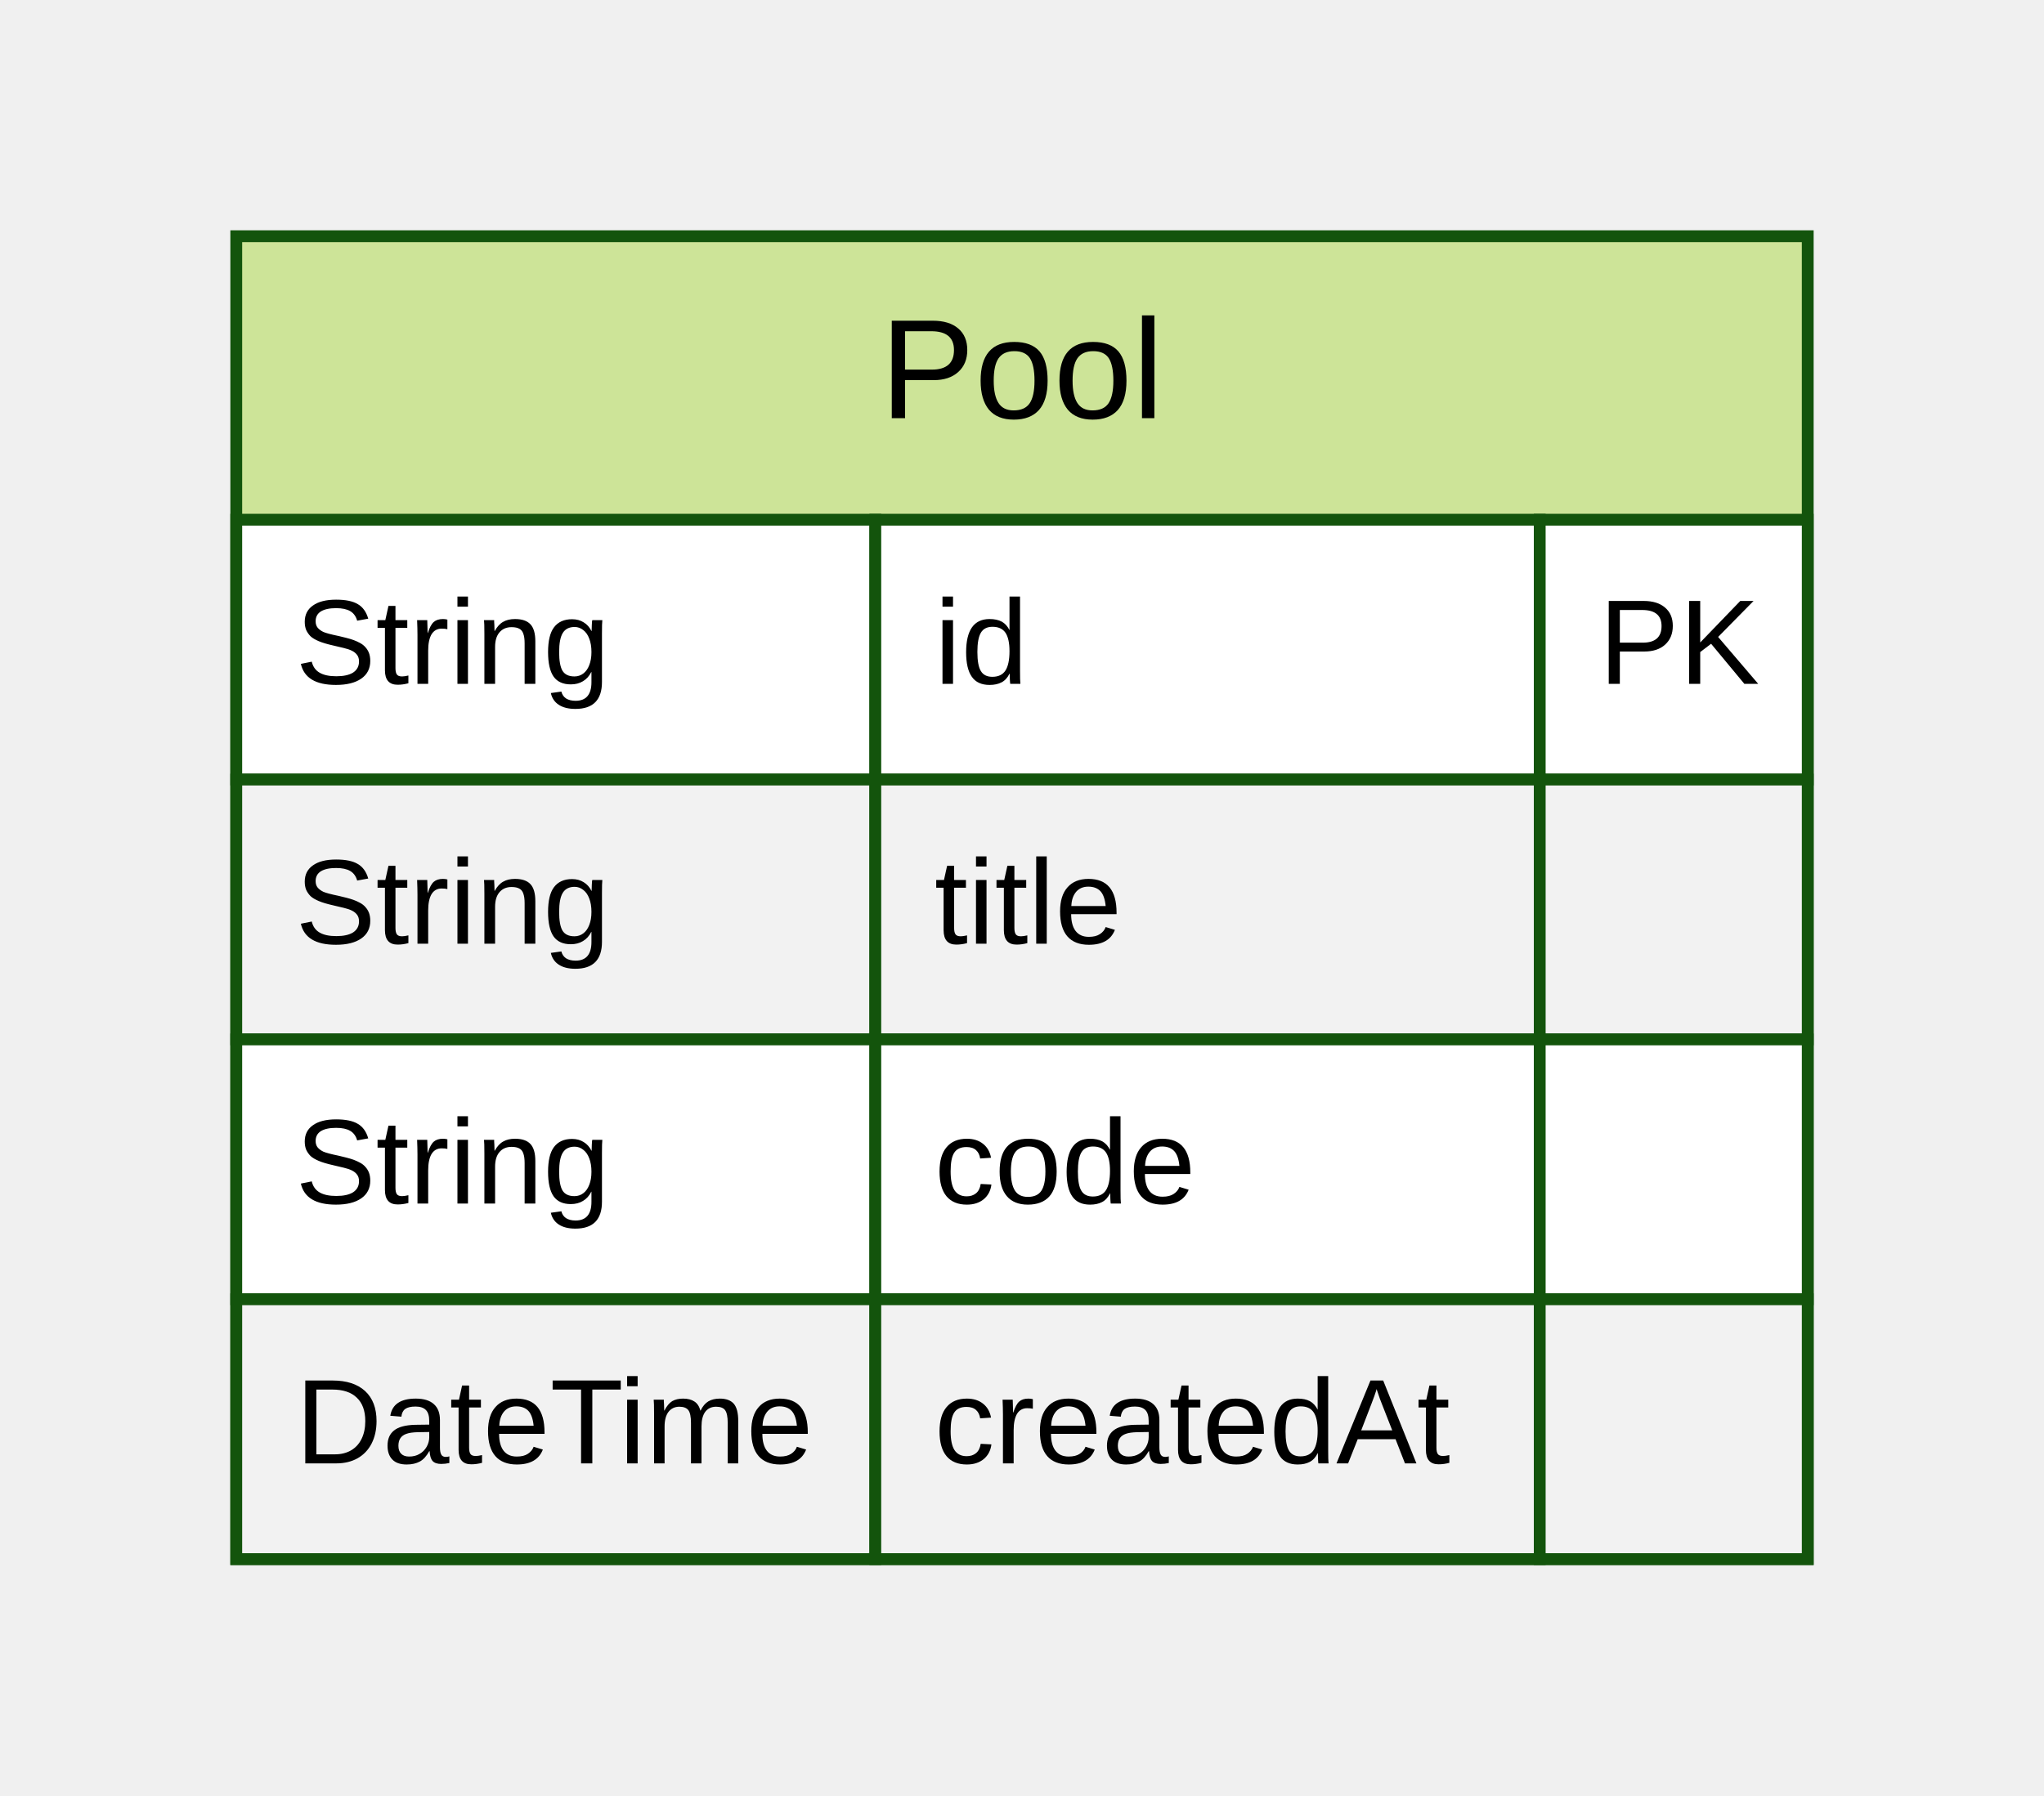
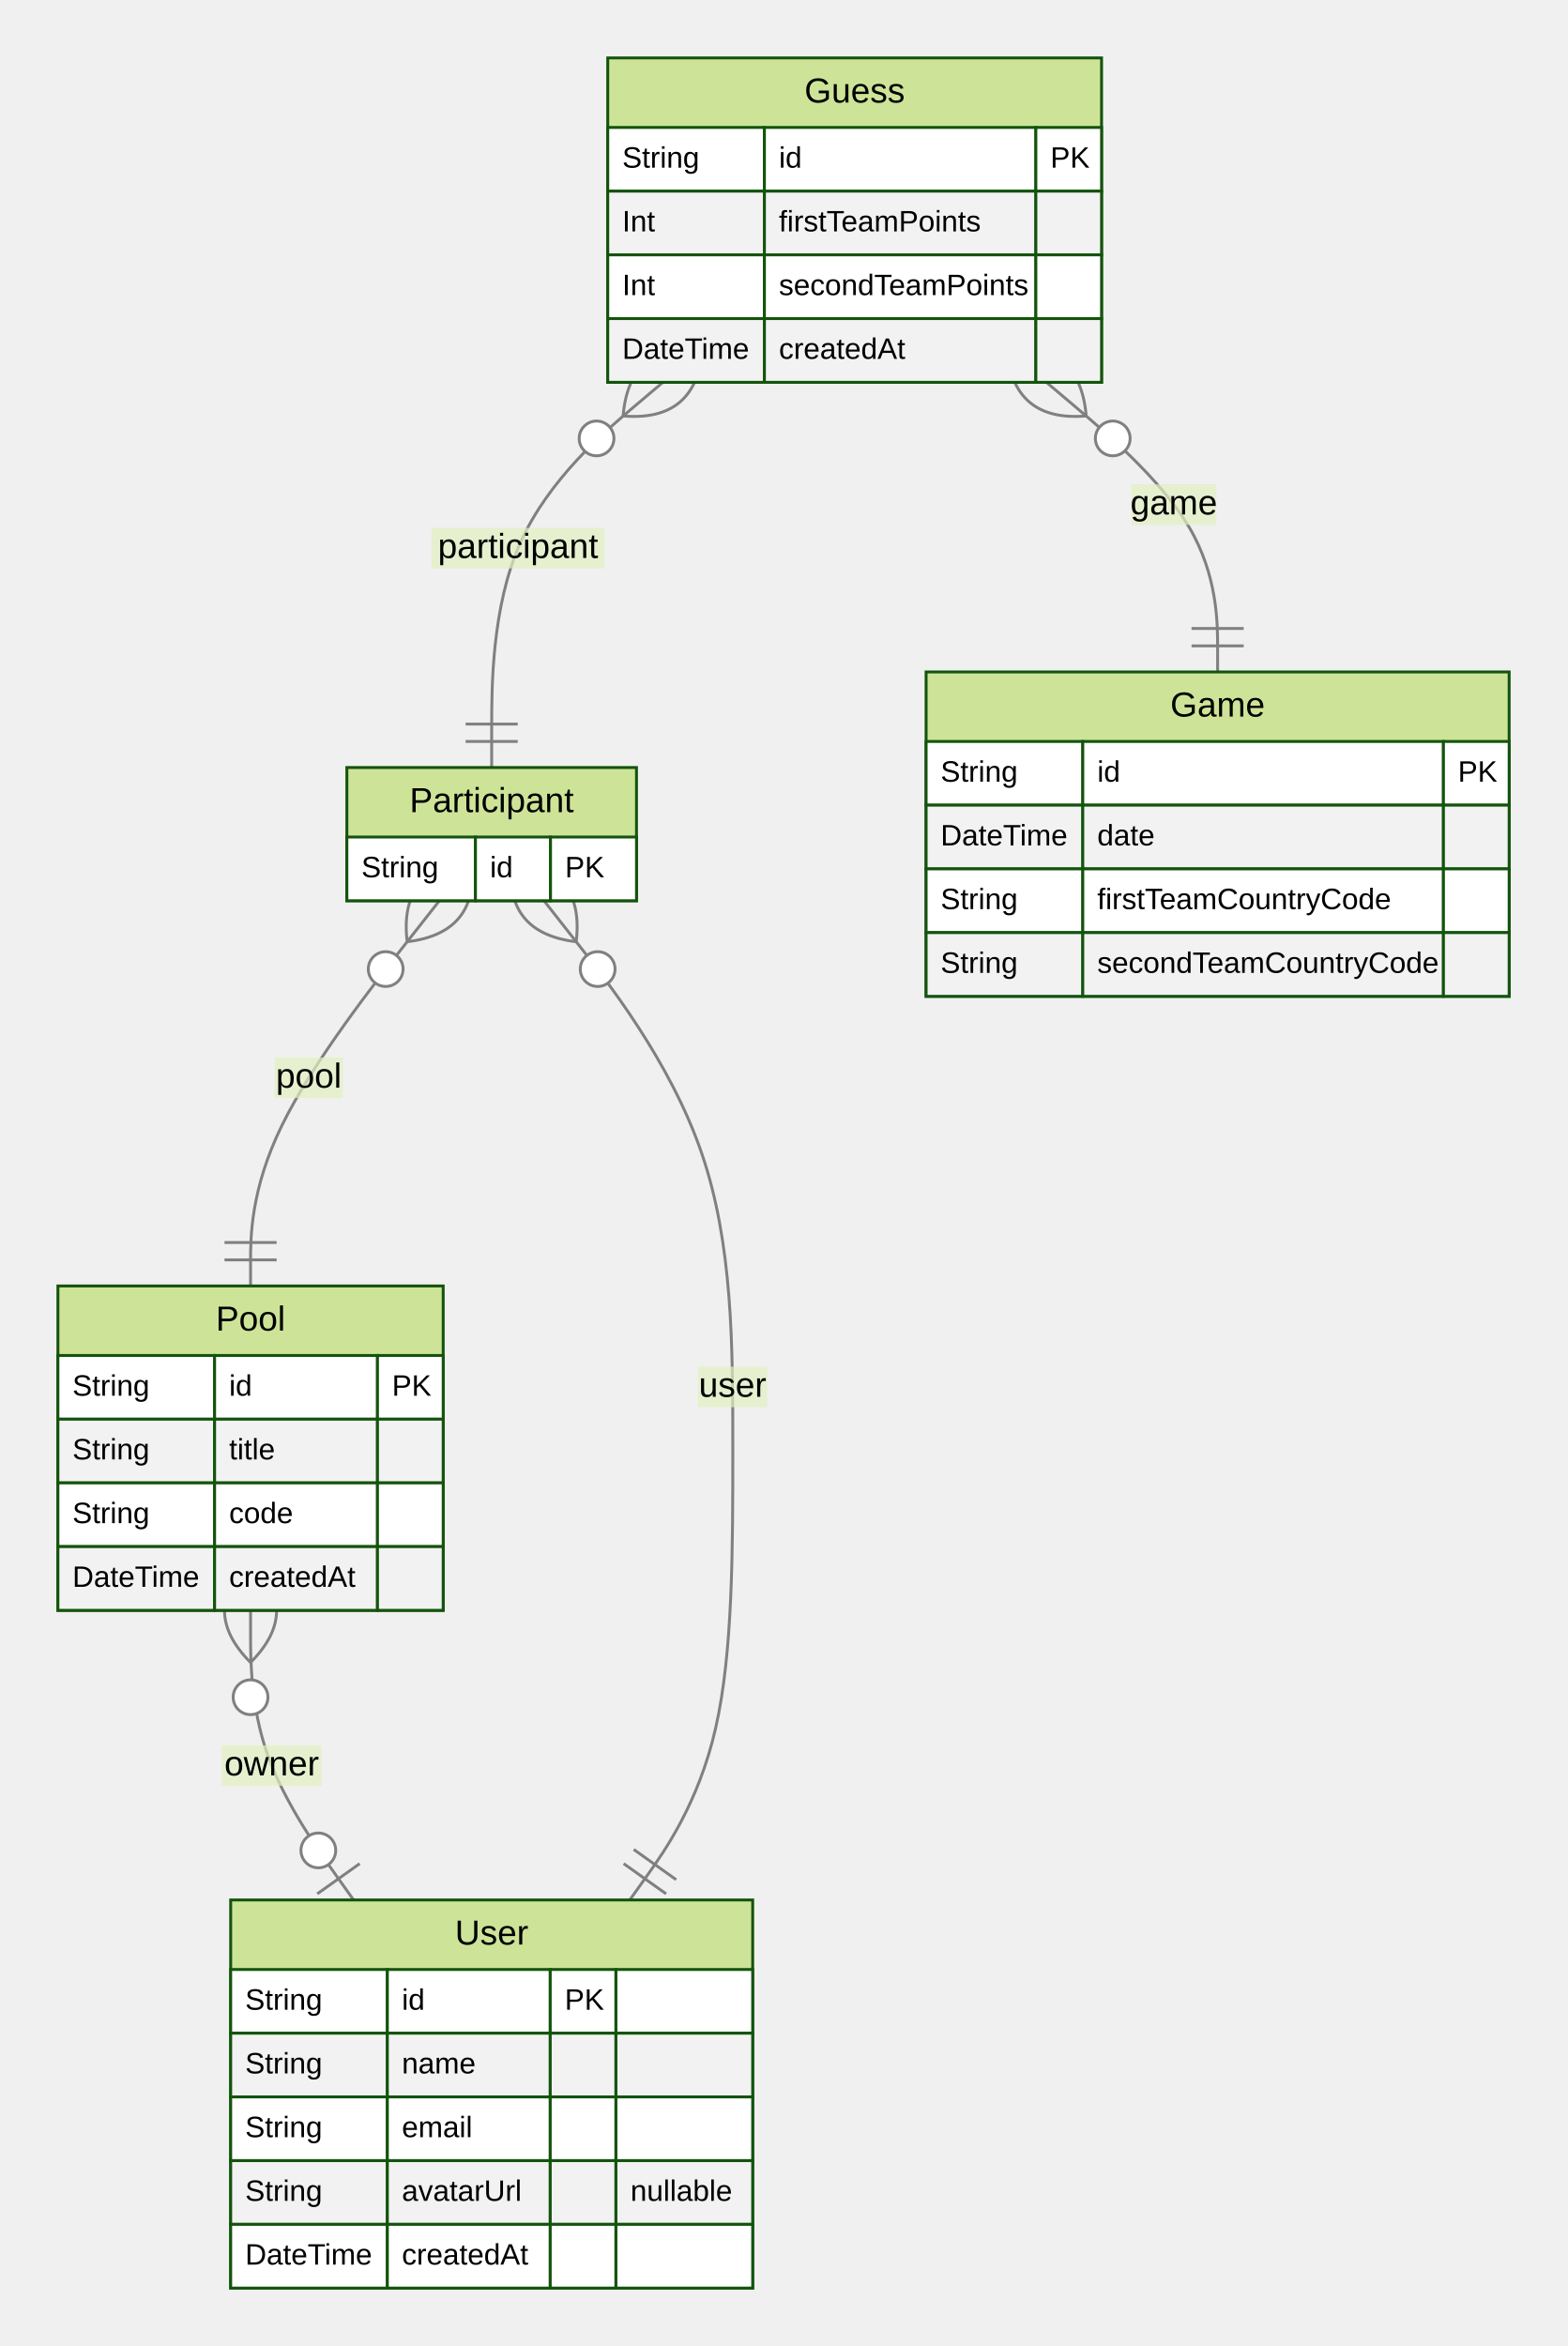
- <svg xmlns="http://www.w3.org/2000/svg" aria-roledescription="er" role="graphics-document document" viewBox="0 0 173.026 152" style="max-width: 173.026px; background-color: white;" width="100%" id="mermaid-0">
+ <svg xmlns="http://www.w3.org/2000/svg" aria-roledescription="er" role="graphics-document document" viewBox="0 0 541.082 810" style="max-width: 541.082px; background-color: white;" width="100%" id="mermaid-0">
  <style>#mermaid-0{font-family:"trebuchet ms",verdana,arial,sans-serif;font-size:16px;fill:#000000;}#mermaid-0 .error-icon{fill:#552222;}#mermaid-0 .error-text{fill:#552222;stroke:#552222;}#mermaid-0 .edge-thickness-normal{stroke-width:2px;}#mermaid-0 .edge-thickness-thick{stroke-width:3.5px;}#mermaid-0 .edge-pattern-solid{stroke-dasharray:0;}#mermaid-0 .edge-pattern-dashed{stroke-dasharray:3;}#mermaid-0 .edge-pattern-dotted{stroke-dasharray:2;}#mermaid-0 .marker{fill:#000000;stroke:#000000;}#mermaid-0 .marker.cross{stroke:#000000;}#mermaid-0 svg{font-family:"trebuchet ms",verdana,arial,sans-serif;font-size:16px;}#mermaid-0 .entityBox{fill:#cde498;stroke:#13540c;}#mermaid-0 .attributeBoxOdd{fill:#ffffff;stroke:#13540c;}#mermaid-0 .attributeBoxEven{fill:#f2f2f2;stroke:#13540c;}#mermaid-0 .relationshipLabelBox{fill:hsl(78.158, 58.462%, 84.51%);opacity:0.7;background-color:hsl(78.158, 58.462%, 84.51%);}#mermaid-0 .relationshipLabelBox rect{opacity:0.5;}#mermaid-0 .relationshipLine{stroke:#000000;}#mermaid-0 .entityTitleText{text-anchor:middle;font-size:18px;fill:#000000;}#mermaid-0 :root{--mermaid-font-family:"trebuchet ms",verdana,arial,sans-serif;}</style>
  <g />
  <defs>
    <marker orient="auto" markerHeight="18" markerWidth="18" refY="9" refX="0" id="ONLY_ONE_START">
      <path d="M9,0 L9,18 M15,0 L15,18" fill="none" stroke="gray" />
    </marker>
  </defs>
  <defs>
    <marker orient="auto" markerHeight="18" markerWidth="18" refY="9" refX="18" id="ONLY_ONE_END">
      <path d="M3,0 L3,18 M9,0 L9,18" fill="none" stroke="gray" />
    </marker>
  </defs>
  <defs>
    <marker orient="auto" markerHeight="18" markerWidth="30" refY="9" refX="0" id="ZERO_OR_ONE_START">
      <circle r="6" cy="9" cx="21" fill="white" stroke="gray" />
      <path d="M9,0 L9,18" fill="none" stroke="gray" />
    </marker>
  </defs>
  <defs>
    <marker orient="auto" markerHeight="18" markerWidth="30" refY="9" refX="30" id="ZERO_OR_ONE_END">
      <circle r="6" cy="9" cx="9" fill="white" stroke="gray" />
      <path d="M21,0 L21,18" fill="none" stroke="gray" />
    </marker>
  </defs>
  <defs>
    <marker orient="auto" markerHeight="36" markerWidth="45" refY="18" refX="18" id="ONE_OR_MORE_START">
      <path d="M0,18 Q 18,0 36,18 Q 18,36 0,18 M42,9 L42,27" fill="none" stroke="gray" />
    </marker>
  </defs>
  <defs>
    <marker orient="auto" markerHeight="36" markerWidth="45" refY="18" refX="27" id="ONE_OR_MORE_END">
      <path d="M3,9 L3,27 M9,18 Q27,0 45,18 Q27,36 9,18" fill="none" stroke="gray" />
    </marker>
  </defs>
  <defs>
    <marker orient="auto" markerHeight="36" markerWidth="57" refY="18" refX="18" id="ZERO_OR_MORE_START">
      <circle r="6" cy="18" cx="48" fill="white" stroke="gray" />
      <path d="M0,18 Q18,0 36,18 Q18,36 0,18" fill="none" stroke="gray" />
    </marker>
  </defs>
  <defs>
    <marker orient="auto" markerHeight="36" markerWidth="57" refY="18" refX="39" id="ZERO_OR_MORE_END">
      <circle r="6" cy="18" cx="9" fill="white" stroke="gray" />
      <path d="M21,18 Q39,0 57,18 Q39,36 21,18" fill="none" stroke="gray" />
    </marker>
  </defs>
-   <g transform="translate(20,20 )" id="entity-Pool-f80fb849-3ded-504c-8685-8077b27428a2">
+   <path style="stroke: gray; fill: none;" marker-start="url(#ZERO_OR_MORE_START)" marker-end="url(#ZERO_OR_ONE_END)" d="M86.513,556L86.513,564.333C86.513,572.667,86.513,589.333,92.443,606C98.373,622.667,110.233,639.333,116.163,647.667L122.093,656" class="er relationshipLine" />
+   <path style="stroke: gray; fill: none;" marker-start="url(#ZERO_OR_MORE_START)" marker-end="url(#ONLY_ONE_END)" d="M187.835,311L198.7,324.833C209.565,338.667,231.296,366.333,242.161,397.833C253.026,429.333,253.026,464.667,253.026,500C253.026,535.333,253.026,570.667,247.096,596.667C241.167,622.667,229.307,639.333,223.377,647.667L217.447,656" class="er relationshipLine" />
+   <path style="stroke: gray; fill: none;" marker-start="url(#ZERO_OR_MORE_START)" marker-end="url(#ONLY_ONE_END)" d="M151.705,311L140.839,324.833C129.974,338.667,108.244,366.333,97.378,388.5C86.513,410.667,86.513,427.333,86.513,435.667L86.513,444" class="er relationshipLine" />
+   <path style="stroke: gray; fill: none;" marker-start="url(#ZERO_OR_MORE_START)" marker-end="url(#ONLY_ONE_END)" d="M228.887,132L219.034,140.333C209.181,148.667,189.476,165.333,179.623,187.5C169.77,209.667,169.77,237.333,169.77,251.167L169.77,265" class="er relationshipLine" />
+   <path style="stroke: gray; fill: none;" marker-start="url(#ZERO_OR_MORE_START)" marker-end="url(#ONLY_ONE_END)" d="M361.309,132L371.162,140.333C381.015,148.667,400.72,165.333,410.573,182C420.426,198.667,420.426,215.333,420.426,223.667L420.426,232" class="er relationshipLine" />
+   <g transform="translate(20,444 )" id="entity-Pool-f80fb849-3ded-504c-8685-8077b27428a2">
    <rect height="112" width="133.026" y="0" x="0" class="er entityBox" />
    <text style="dominant-baseline: middle; text-anchor: middle; font-size: 12px;" transform="translate(66.51321,12)" y="0" x="0" id="text-entity-Pool-f80fb849-3ded-504c-8685-8077b27428a2" class="er entityLabel">Pool</text>
    <rect height="22" width="54.096" y="24" x="0" class="er attributeBoxOdd" />
    <text style="dominant-baseline: middle; font-size: 10.2px;" transform="translate(5,35)" y="0" x="0" id="text-entity-Pool-f80fb849-3ded-504c-8685-8077b27428a2-attr-1-type" class="er entityLabel">String</text>
    <rect height="22" width="56.243" y="24" x="54.096" class="er attributeBoxOdd" />
    <text style="dominant-baseline: middle; font-size: 10.2px;" transform="translate(59.09555,35)" y="0" x="0" id="text-entity-Pool-f80fb849-3ded-504c-8685-8077b27428a2-attr-1-name" class="er entityLabel">id</text>
    <rect height="22" width="22.688" y="24" x="110.339" class="er attributeBoxOdd" />
    <text style="dominant-baseline: middle; font-size: 10.2px;" transform="translate(115.3387,35)" y="0" x="0" id="text-entity-Pool-f80fb849-3ded-504c-8685-8077b27428a2-attr-1-key" class="er entityLabel">PK</text>
    <rect height="22" width="54.096" y="46" x="0" class="er attributeBoxEven" />
    <text style="dominant-baseline: middle; font-size: 10.2px;" transform="translate(5,57)" y="0" x="0" id="text-entity-Pool-f80fb849-3ded-504c-8685-8077b27428a2-attr-2-type" class="er entityLabel">String</text>
    <rect height="22" width="56.243" y="46" x="54.096" class="er attributeBoxEven" />
    <text style="dominant-baseline: middle; font-size: 10.2px;" transform="translate(59.09555,57)" y="0" x="0" id="text-entity-Pool-f80fb849-3ded-504c-8685-8077b27428a2-attr-2-name" class="er entityLabel">title</text>
    <rect height="22" width="22.688" y="46" x="110.339" class="er attributeBoxEven" />
    <text style="dominant-baseline: middle; font-size: 10.2px;" transform="translate(115.3387,57)" y="0" x="0" id="text-entity-Pool-f80fb849-3ded-504c-8685-8077b27428a2-attr-2-key" class="er entityLabel" />
    <rect height="22" width="54.096" y="68" x="0" class="er attributeBoxOdd" />
    <text style="dominant-baseline: middle; font-size: 10.2px;" transform="translate(5,79)" y="0" x="0" id="text-entity-Pool-f80fb849-3ded-504c-8685-8077b27428a2-attr-3-type" class="er entityLabel">String</text>
    <rect height="22" width="56.243" y="68" x="54.096" class="er attributeBoxOdd" />
    <text style="dominant-baseline: middle; font-size: 10.2px;" transform="translate(59.09555,79)" y="0" x="0" id="text-entity-Pool-f80fb849-3ded-504c-8685-8077b27428a2-attr-3-name" class="er entityLabel">code</text>
    <rect height="22" width="22.688" y="68" x="110.339" class="er attributeBoxOdd" />
    <text style="dominant-baseline: middle; font-size: 10.2px;" transform="translate(115.3387,79)" y="0" x="0" id="text-entity-Pool-f80fb849-3ded-504c-8685-8077b27428a2-attr-3-key" class="er entityLabel" />
    <rect height="22" width="54.096" y="90" x="0" class="er attributeBoxEven" />
    <text style="dominant-baseline: middle; font-size: 10.2px;" transform="translate(5,101)" y="0" x="0" id="text-entity-Pool-f80fb849-3ded-504c-8685-8077b27428a2-attr-4-type" class="er entityLabel">DateTime</text>
    <rect height="22" width="56.243" y="90" x="54.096" class="er attributeBoxEven" />
    <text style="dominant-baseline: middle; font-size: 10.2px;" transform="translate(59.09555,101)" y="0" x="0" id="text-entity-Pool-f80fb849-3ded-504c-8685-8077b27428a2-attr-4-name" class="er entityLabel">createdAt</text>
    <rect height="22" width="22.688" y="90" x="110.339" class="er attributeBoxEven" />
    <text style="dominant-baseline: middle; font-size: 10.2px;" transform="translate(115.3387,101)" y="0" x="0" id="text-entity-Pool-f80fb849-3ded-504c-8685-8077b27428a2-attr-4-key" class="er entityLabel" />
  </g>
+   <g transform="translate(119.7698,265 )" id="entity-Participant-1b15d7dd-2236-59ff-b08e-47bf86f1c4ca">
+     <rect height="46" width="100" y="0" x="0" class="er entityBox" />
+     <text style="dominant-baseline: middle; text-anchor: middle; font-size: 12px;" transform="translate(50,12)" y="0" x="0" id="text-entity-Participant-1b15d7dd-2236-59ff-b08e-47bf86f1c4ca" class="er entityLabel">Participant</text>
+     <rect height="22" width="44.399" y="24" x="0" class="er attributeBoxOdd" />
+     <text style="dominant-baseline: middle; font-size: 10.2px;" transform="translate(5,35)" y="0" x="0" id="text-entity-Participant-1b15d7dd-2236-59ff-b08e-47bf86f1c4ca-attr-1-type" class="er entityLabel">String</text>
+     <rect height="22" width="25.911" y="24" x="44.399" class="er attributeBoxOdd" />
+     <text style="dominant-baseline: middle; font-size: 10.2px;" transform="translate(49.39862,35)" y="0" x="0" id="text-entity-Participant-1b15d7dd-2236-59ff-b08e-47bf86f1c4ca-attr-1-name" class="er entityLabel">id</text>
+     <rect height="22" width="29.69" y="24" x="70.31" class="er attributeBoxOdd" />
+     <text style="dominant-baseline: middle; font-size: 10.2px;" transform="translate(75.30976,35)" y="0" x="0" id="text-entity-Participant-1b15d7dd-2236-59ff-b08e-47bf86f1c4ca-attr-1-key" class="er entityLabel">PK</text>
+   </g>
+   <g transform="translate(79.65034,656 )" id="entity-User-818c511a-4a32-5484-ba70-875d765a9175">
+     <rect height="134" width="180.239" y="0" x="0" class="er entityBox" />
+     <text style="dominant-baseline: middle; text-anchor: middle; font-size: 12px;" transform="translate(90.11948,12)" y="0" x="0" id="text-entity-User-818c511a-4a32-5484-ba70-875d765a9175" class="er entityLabel">User</text>
+     <rect height="22" width="54.096" y="24" x="0" class="er attributeBoxOdd" />
+     <text style="dominant-baseline: middle; font-size: 10.2px;" transform="translate(5,35)" y="0" x="0" id="text-entity-User-818c511a-4a32-5484-ba70-875d765a9175-attr-1-type" class="er entityLabel">String</text>
+     <rect height="22" width="56.243" y="24" x="54.096" class="er attributeBoxOdd" />
+     <text style="dominant-baseline: middle; font-size: 10.2px;" transform="translate(59.09555,35)" y="0" x="0" id="text-entity-User-818c511a-4a32-5484-ba70-875d765a9175-attr-1-name" class="er entityLabel">id</text>
+     <rect height="22" width="22.688" y="24" x="110.339" class="er attributeBoxOdd" />
+     <text style="dominant-baseline: middle; font-size: 10.2px;" transform="translate(115.3387,35)" y="0" x="0" id="text-entity-User-818c511a-4a32-5484-ba70-875d765a9175-attr-1-key" class="er entityLabel">PK</text>
+     <rect height="22" width="47.213" y="24" x="133.026" class="er attributeBoxOdd" />
+     <text style="dominant-baseline: middle; font-size: 10.2px;" transform="translate(138.0264,35)" y="0" x="0" id="text-entity-User-818c511a-4a32-5484-ba70-875d765a9175-attr-1-comment" class="er entityLabel" />
+     <rect height="22" width="54.096" y="46" x="0" class="er attributeBoxEven" />
+     <text style="dominant-baseline: middle; font-size: 10.2px;" transform="translate(5,57)" y="0" x="0" id="text-entity-User-818c511a-4a32-5484-ba70-875d765a9175-attr-2-type" class="er entityLabel">String</text>
+     <rect height="22" width="56.243" y="46" x="54.096" class="er attributeBoxEven" />
+     <text style="dominant-baseline: middle; font-size: 10.2px;" transform="translate(59.09555,57)" y="0" x="0" id="text-entity-User-818c511a-4a32-5484-ba70-875d765a9175-attr-2-name" class="er entityLabel">name</text>
+     <rect height="22" width="22.688" y="46" x="110.339" class="er attributeBoxEven" />
+     <text style="dominant-baseline: middle; font-size: 10.2px;" transform="translate(115.3387,57)" y="0" x="0" id="text-entity-User-818c511a-4a32-5484-ba70-875d765a9175-attr-2-key" class="er entityLabel" />
+     <rect height="22" width="47.213" y="46" x="133.026" class="er attributeBoxEven" />
+     <text style="dominant-baseline: middle; font-size: 10.2px;" transform="translate(138.0264,57)" y="0" x="0" id="text-entity-User-818c511a-4a32-5484-ba70-875d765a9175-attr-2-comment" class="er entityLabel" />
+     <rect height="22" width="54.096" y="68" x="0" class="er attributeBoxOdd" />
+     <text style="dominant-baseline: middle; font-size: 10.2px;" transform="translate(5,79)" y="0" x="0" id="text-entity-User-818c511a-4a32-5484-ba70-875d765a9175-attr-3-type" class="er entityLabel">String</text>
+     <rect height="22" width="56.243" y="68" x="54.096" class="er attributeBoxOdd" />
+     <text style="dominant-baseline: middle; font-size: 10.2px;" transform="translate(59.09555,79)" y="0" x="0" id="text-entity-User-818c511a-4a32-5484-ba70-875d765a9175-attr-3-name" class="er entityLabel">email</text>
+     <rect height="22" width="22.688" y="68" x="110.339" class="er attributeBoxOdd" />
+     <text style="dominant-baseline: middle; font-size: 10.2px;" transform="translate(115.3387,79)" y="0" x="0" id="text-entity-User-818c511a-4a32-5484-ba70-875d765a9175-attr-3-key" class="er entityLabel" />
+     <rect height="22" width="47.213" y="68" x="133.026" class="er attributeBoxOdd" />
+     <text style="dominant-baseline: middle; font-size: 10.2px;" transform="translate(138.0264,79)" y="0" x="0" id="text-entity-User-818c511a-4a32-5484-ba70-875d765a9175-attr-3-comment" class="er entityLabel" />
+     <rect height="22" width="54.096" y="90" x="0" class="er attributeBoxEven" />
+     <text style="dominant-baseline: middle; font-size: 10.2px;" transform="translate(5,101)" y="0" x="0" id="text-entity-User-818c511a-4a32-5484-ba70-875d765a9175-attr-4-type" class="er entityLabel">String</text>
+     <rect height="22" width="56.243" y="90" x="54.096" class="er attributeBoxEven" />
+     <text style="dominant-baseline: middle; font-size: 10.2px;" transform="translate(59.09555,101)" y="0" x="0" id="text-entity-User-818c511a-4a32-5484-ba70-875d765a9175-attr-4-name" class="er entityLabel">avatarUrl</text>
+     <rect height="22" width="22.688" y="90" x="110.339" class="er attributeBoxEven" />
+     <text style="dominant-baseline: middle; font-size: 10.2px;" transform="translate(115.3387,101)" y="0" x="0" id="text-entity-User-818c511a-4a32-5484-ba70-875d765a9175-attr-4-key" class="er entityLabel" />
+     <rect height="22" width="47.213" y="90" x="133.026" class="er attributeBoxEven" />
+     <text style="dominant-baseline: middle; font-size: 10.2px;" transform="translate(138.0264,101)" y="0" x="0" id="text-entity-User-818c511a-4a32-5484-ba70-875d765a9175-attr-4-comment" class="er entityLabel">nullable</text>
+     <rect height="22" width="54.096" y="112" x="0" class="er attributeBoxOdd" />
+     <text style="dominant-baseline: middle; font-size: 10.2px;" transform="translate(5,123)" y="0" x="0" id="text-entity-User-818c511a-4a32-5484-ba70-875d765a9175-attr-5-type" class="er entityLabel">DateTime</text>
+     <rect height="22" width="56.243" y="112" x="54.096" class="er attributeBoxOdd" />
+     <text style="dominant-baseline: middle; font-size: 10.2px;" transform="translate(59.09555,123)" y="0" x="0" id="text-entity-User-818c511a-4a32-5484-ba70-875d765a9175-attr-5-name" class="er entityLabel">createdAt</text>
+     <rect height="22" width="22.688" y="112" x="110.339" class="er attributeBoxOdd" />
+     <text style="dominant-baseline: middle; font-size: 10.2px;" transform="translate(115.3387,123)" y="0" x="0" id="text-entity-User-818c511a-4a32-5484-ba70-875d765a9175-attr-5-key" class="er entityLabel" />
+     <rect height="22" width="47.213" y="112" x="133.026" class="er attributeBoxOdd" />
+     <text style="dominant-baseline: middle; font-size: 10.2px;" transform="translate(138.0264,123)" y="0" x="0" id="text-entity-User-818c511a-4a32-5484-ba70-875d765a9175-attr-5-comment" class="er entityLabel" />
+   </g>
+   <g transform="translate(319.7698,232 )" id="entity-Game-87e52c75-2f34-5ffb-97f0-d4ba8ef70a3a">
+     <rect height="112" width="201.312" y="0" x="0" class="er entityBox" />
+     <text style="dominant-baseline: middle; text-anchor: middle; font-size: 12px;" transform="translate(100.6562,12)" y="0" x="0" id="text-entity-Game-87e52c75-2f34-5ffb-97f0-d4ba8ef70a3a" class="er entityLabel">Game</text>
+     <rect height="22" width="54.096" y="24" x="0" class="er attributeBoxOdd" />
+     <text style="dominant-baseline: middle; font-size: 10.2px;" transform="translate(5,35)" y="0" x="0" id="text-entity-Game-87e52c75-2f34-5ffb-97f0-d4ba8ef70a3a-attr-1-type" class="er entityLabel">String</text>
+     <rect height="22" width="124.529" y="24" x="54.096" class="er attributeBoxOdd" />
+     <text style="dominant-baseline: middle; font-size: 10.2px;" transform="translate(59.09555,35)" y="0" x="0" id="text-entity-Game-87e52c75-2f34-5ffb-97f0-d4ba8ef70a3a-attr-1-name" class="er entityLabel">id</text>
+     <rect height="22" width="22.688" y="24" x="178.625" class="er attributeBoxOdd" />
+     <text style="dominant-baseline: middle; font-size: 10.2px;" transform="translate(183.6248,35)" y="0" x="0" id="text-entity-Game-87e52c75-2f34-5ffb-97f0-d4ba8ef70a3a-attr-1-key" class="er entityLabel">PK</text>
+     <rect height="22" width="54.096" y="46" x="0" class="er attributeBoxEven" />
+     <text style="dominant-baseline: middle; font-size: 10.2px;" transform="translate(5,57)" y="0" x="0" id="text-entity-Game-87e52c75-2f34-5ffb-97f0-d4ba8ef70a3a-attr-2-type" class="er entityLabel">DateTime</text>
+     <rect height="22" width="124.529" y="46" x="54.096" class="er attributeBoxEven" />
+     <text style="dominant-baseline: middle; font-size: 10.2px;" transform="translate(59.09555,57)" y="0" x="0" id="text-entity-Game-87e52c75-2f34-5ffb-97f0-d4ba8ef70a3a-attr-2-name" class="er entityLabel">date</text>
+     <rect height="22" width="22.688" y="46" x="178.625" class="er attributeBoxEven" />
+     <text style="dominant-baseline: middle; font-size: 10.2px;" transform="translate(183.6248,57)" y="0" x="0" id="text-entity-Game-87e52c75-2f34-5ffb-97f0-d4ba8ef70a3a-attr-2-key" class="er entityLabel" />
+     <rect height="22" width="54.096" y="68" x="0" class="er attributeBoxOdd" />
+     <text style="dominant-baseline: middle; font-size: 10.2px;" transform="translate(5,79)" y="0" x="0" id="text-entity-Game-87e52c75-2f34-5ffb-97f0-d4ba8ef70a3a-attr-3-type" class="er entityLabel">String</text>
+     <rect height="22" width="124.529" y="68" x="54.096" class="er attributeBoxOdd" />
+     <text style="dominant-baseline: middle; font-size: 10.2px;" transform="translate(59.09555,79)" y="0" x="0" id="text-entity-Game-87e52c75-2f34-5ffb-97f0-d4ba8ef70a3a-attr-3-name" class="er entityLabel">firstTeamCountryCode</text>
+     <rect height="22" width="22.688" y="68" x="178.625" class="er attributeBoxOdd" />
+     <text style="dominant-baseline: middle; font-size: 10.2px;" transform="translate(183.6248,79)" y="0" x="0" id="text-entity-Game-87e52c75-2f34-5ffb-97f0-d4ba8ef70a3a-attr-3-key" class="er entityLabel" />
+     <rect height="22" width="54.096" y="90" x="0" class="er attributeBoxEven" />
+     <text style="dominant-baseline: middle; font-size: 10.2px;" transform="translate(5,101)" y="0" x="0" id="text-entity-Game-87e52c75-2f34-5ffb-97f0-d4ba8ef70a3a-attr-4-type" class="er entityLabel">String</text>
+     <rect height="22" width="124.529" y="90" x="54.096" class="er attributeBoxEven" />
+     <text style="dominant-baseline: middle; font-size: 10.2px;" transform="translate(59.09555,101)" y="0" x="0" id="text-entity-Game-87e52c75-2f34-5ffb-97f0-d4ba8ef70a3a-attr-4-name" class="er entityLabel">secondTeamCountryCode</text>
+     <rect height="22" width="22.688" y="90" x="178.625" class="er attributeBoxEven" />
+     <text style="dominant-baseline: middle; font-size: 10.2px;" transform="translate(183.6248,101)" y="0" x="0" id="text-entity-Game-87e52c75-2f34-5ffb-97f0-d4ba8ef70a3a-attr-4-key" class="er entityLabel" />
+   </g>
+   <g transform="translate(209.8457,20 )" id="entity-Guess-533fb0d7-9d76-535c-acc1-453e87f76452">
+     <rect height="112" width="170.504" y="0" x="0" class="er entityBox" />
+     <text style="dominant-baseline: middle; text-anchor: middle; font-size: 12px;" transform="translate(85.2522,12)" y="0" x="0" id="text-entity-Guess-533fb0d7-9d76-535c-acc1-453e87f76452" class="er entityLabel">Guess</text>
+     <rect height="22" width="54.096" y="24" x="0" class="er attributeBoxOdd" />
+     <text style="dominant-baseline: middle; font-size: 10.2px;" transform="translate(5,35)" y="0" x="0" id="text-entity-Guess-533fb0d7-9d76-535c-acc1-453e87f76452-attr-1-type" class="er entityLabel">String</text>
+     <rect height="22" width="93.721" y="24" x="54.096" class="er attributeBoxOdd" />
+     <text style="dominant-baseline: middle; font-size: 10.2px;" transform="translate(59.09555,35)" y="0" x="0" id="text-entity-Guess-533fb0d7-9d76-535c-acc1-453e87f76452-attr-1-name" class="er entityLabel">id</text>
+     <rect height="22" width="22.688" y="24" x="147.817" class="er attributeBoxOdd" />
+     <text style="dominant-baseline: middle; font-size: 10.2px;" transform="translate(152.8167,35)" y="0" x="0" id="text-entity-Guess-533fb0d7-9d76-535c-acc1-453e87f76452-attr-1-key" class="er entityLabel">PK</text>
+     <rect height="22" width="54.096" y="46" x="0" class="er attributeBoxEven" />
+     <text style="dominant-baseline: middle; font-size: 10.2px;" transform="translate(5,57)" y="0" x="0" id="text-entity-Guess-533fb0d7-9d76-535c-acc1-453e87f76452-attr-2-type" class="er entityLabel">Int</text>
+     <rect height="22" width="93.721" y="46" x="54.096" class="er attributeBoxEven" />
+     <text style="dominant-baseline: middle; font-size: 10.2px;" transform="translate(59.09555,57)" y="0" x="0" id="text-entity-Guess-533fb0d7-9d76-535c-acc1-453e87f76452-attr-2-name" class="er entityLabel">firstTeamPoints</text>
+     <rect height="22" width="22.688" y="46" x="147.817" class="er attributeBoxEven" />
+     <text style="dominant-baseline: middle; font-size: 10.2px;" transform="translate(152.8167,57)" y="0" x="0" id="text-entity-Guess-533fb0d7-9d76-535c-acc1-453e87f76452-attr-2-key" class="er entityLabel" />
+     <rect height="22" width="54.096" y="68" x="0" class="er attributeBoxOdd" />
+     <text style="dominant-baseline: middle; font-size: 10.2px;" transform="translate(5,79)" y="0" x="0" id="text-entity-Guess-533fb0d7-9d76-535c-acc1-453e87f76452-attr-3-type" class="er entityLabel">Int</text>
+     <rect height="22" width="93.721" y="68" x="54.096" class="er attributeBoxOdd" />
+     <text style="dominant-baseline: middle; font-size: 10.2px;" transform="translate(59.09555,79)" y="0" x="0" id="text-entity-Guess-533fb0d7-9d76-535c-acc1-453e87f76452-attr-3-name" class="er entityLabel">secondTeamPoints</text>
+     <rect height="22" width="22.688" y="68" x="147.817" class="er attributeBoxOdd" />
+     <text style="dominant-baseline: middle; font-size: 10.2px;" transform="translate(152.8167,79)" y="0" x="0" id="text-entity-Guess-533fb0d7-9d76-535c-acc1-453e87f76452-attr-3-key" class="er entityLabel" />
+     <rect height="22" width="54.096" y="90" x="0" class="er attributeBoxEven" />
+     <text style="dominant-baseline: middle; font-size: 10.2px;" transform="translate(5,101)" y="0" x="0" id="text-entity-Guess-533fb0d7-9d76-535c-acc1-453e87f76452-attr-4-type" class="er entityLabel">DateTime</text>
+     <rect height="22" width="93.721" y="90" x="54.096" class="er attributeBoxEven" />
+     <text style="dominant-baseline: middle; font-size: 10.2px;" transform="translate(59.09555,101)" y="0" x="0" id="text-entity-Guess-533fb0d7-9d76-535c-acc1-453e87f76452-attr-4-name" class="er entityLabel">createdAt</text>
+     <rect height="22" width="22.688" y="90" x="147.817" class="er attributeBoxEven" />
+     <text style="dominant-baseline: middle; font-size: 10.2px;" transform="translate(152.8167,101)" y="0" x="0" id="text-entity-Guess-533fb0d7-9d76-535c-acc1-453e87f76452-attr-4-key" class="er entityLabel" />
+   </g>
+   <rect height="14" width="34.471" y="602.592" x="76.574" class="er relationshipLabelBox" />
+   <text style="text-anchor: middle; dominant-baseline: middle; font-size: 12px;" y="609.592" x="93.81" id="rel1" class="er relationshipLabel">owner</text>
+   <rect height="14" width="23.959" y="471.862" x="240.96" class="er relationshipLabelBox" />
+   <text style="text-anchor: middle; dominant-baseline: middle; font-size: 12px;" y="478.862" x="252.94" id="rel2" class="er relationshipLabel">user</text>
+   <rect height="14" width="23.564" y="365.133" x="94.824" class="er relationshipLabelBox" />
+   <text style="text-anchor: middle; dominant-baseline: middle; font-size: 12px;" y="372.133" x="106.606" id="rel3" class="er relationshipLabel">pool</text>
+   <rect height="14" width="59.744" y="182.256" x="148.995" class="er relationshipLabelBox" />
+   <text style="text-anchor: middle; dominant-baseline: middle; font-size: 12px;" y="189.256" x="178.867" id="rel4" class="er relationshipLabel">participant</text>
+   <rect height="14" width="29.289" y="167.222" x="390.665" class="er relationshipLabelBox" />
+   <text style="text-anchor: middle; dominant-baseline: middle; font-size: 12px;" y="174.222" x="405.31" id="rel5" class="er relationshipLabel">game</text>
</svg>
